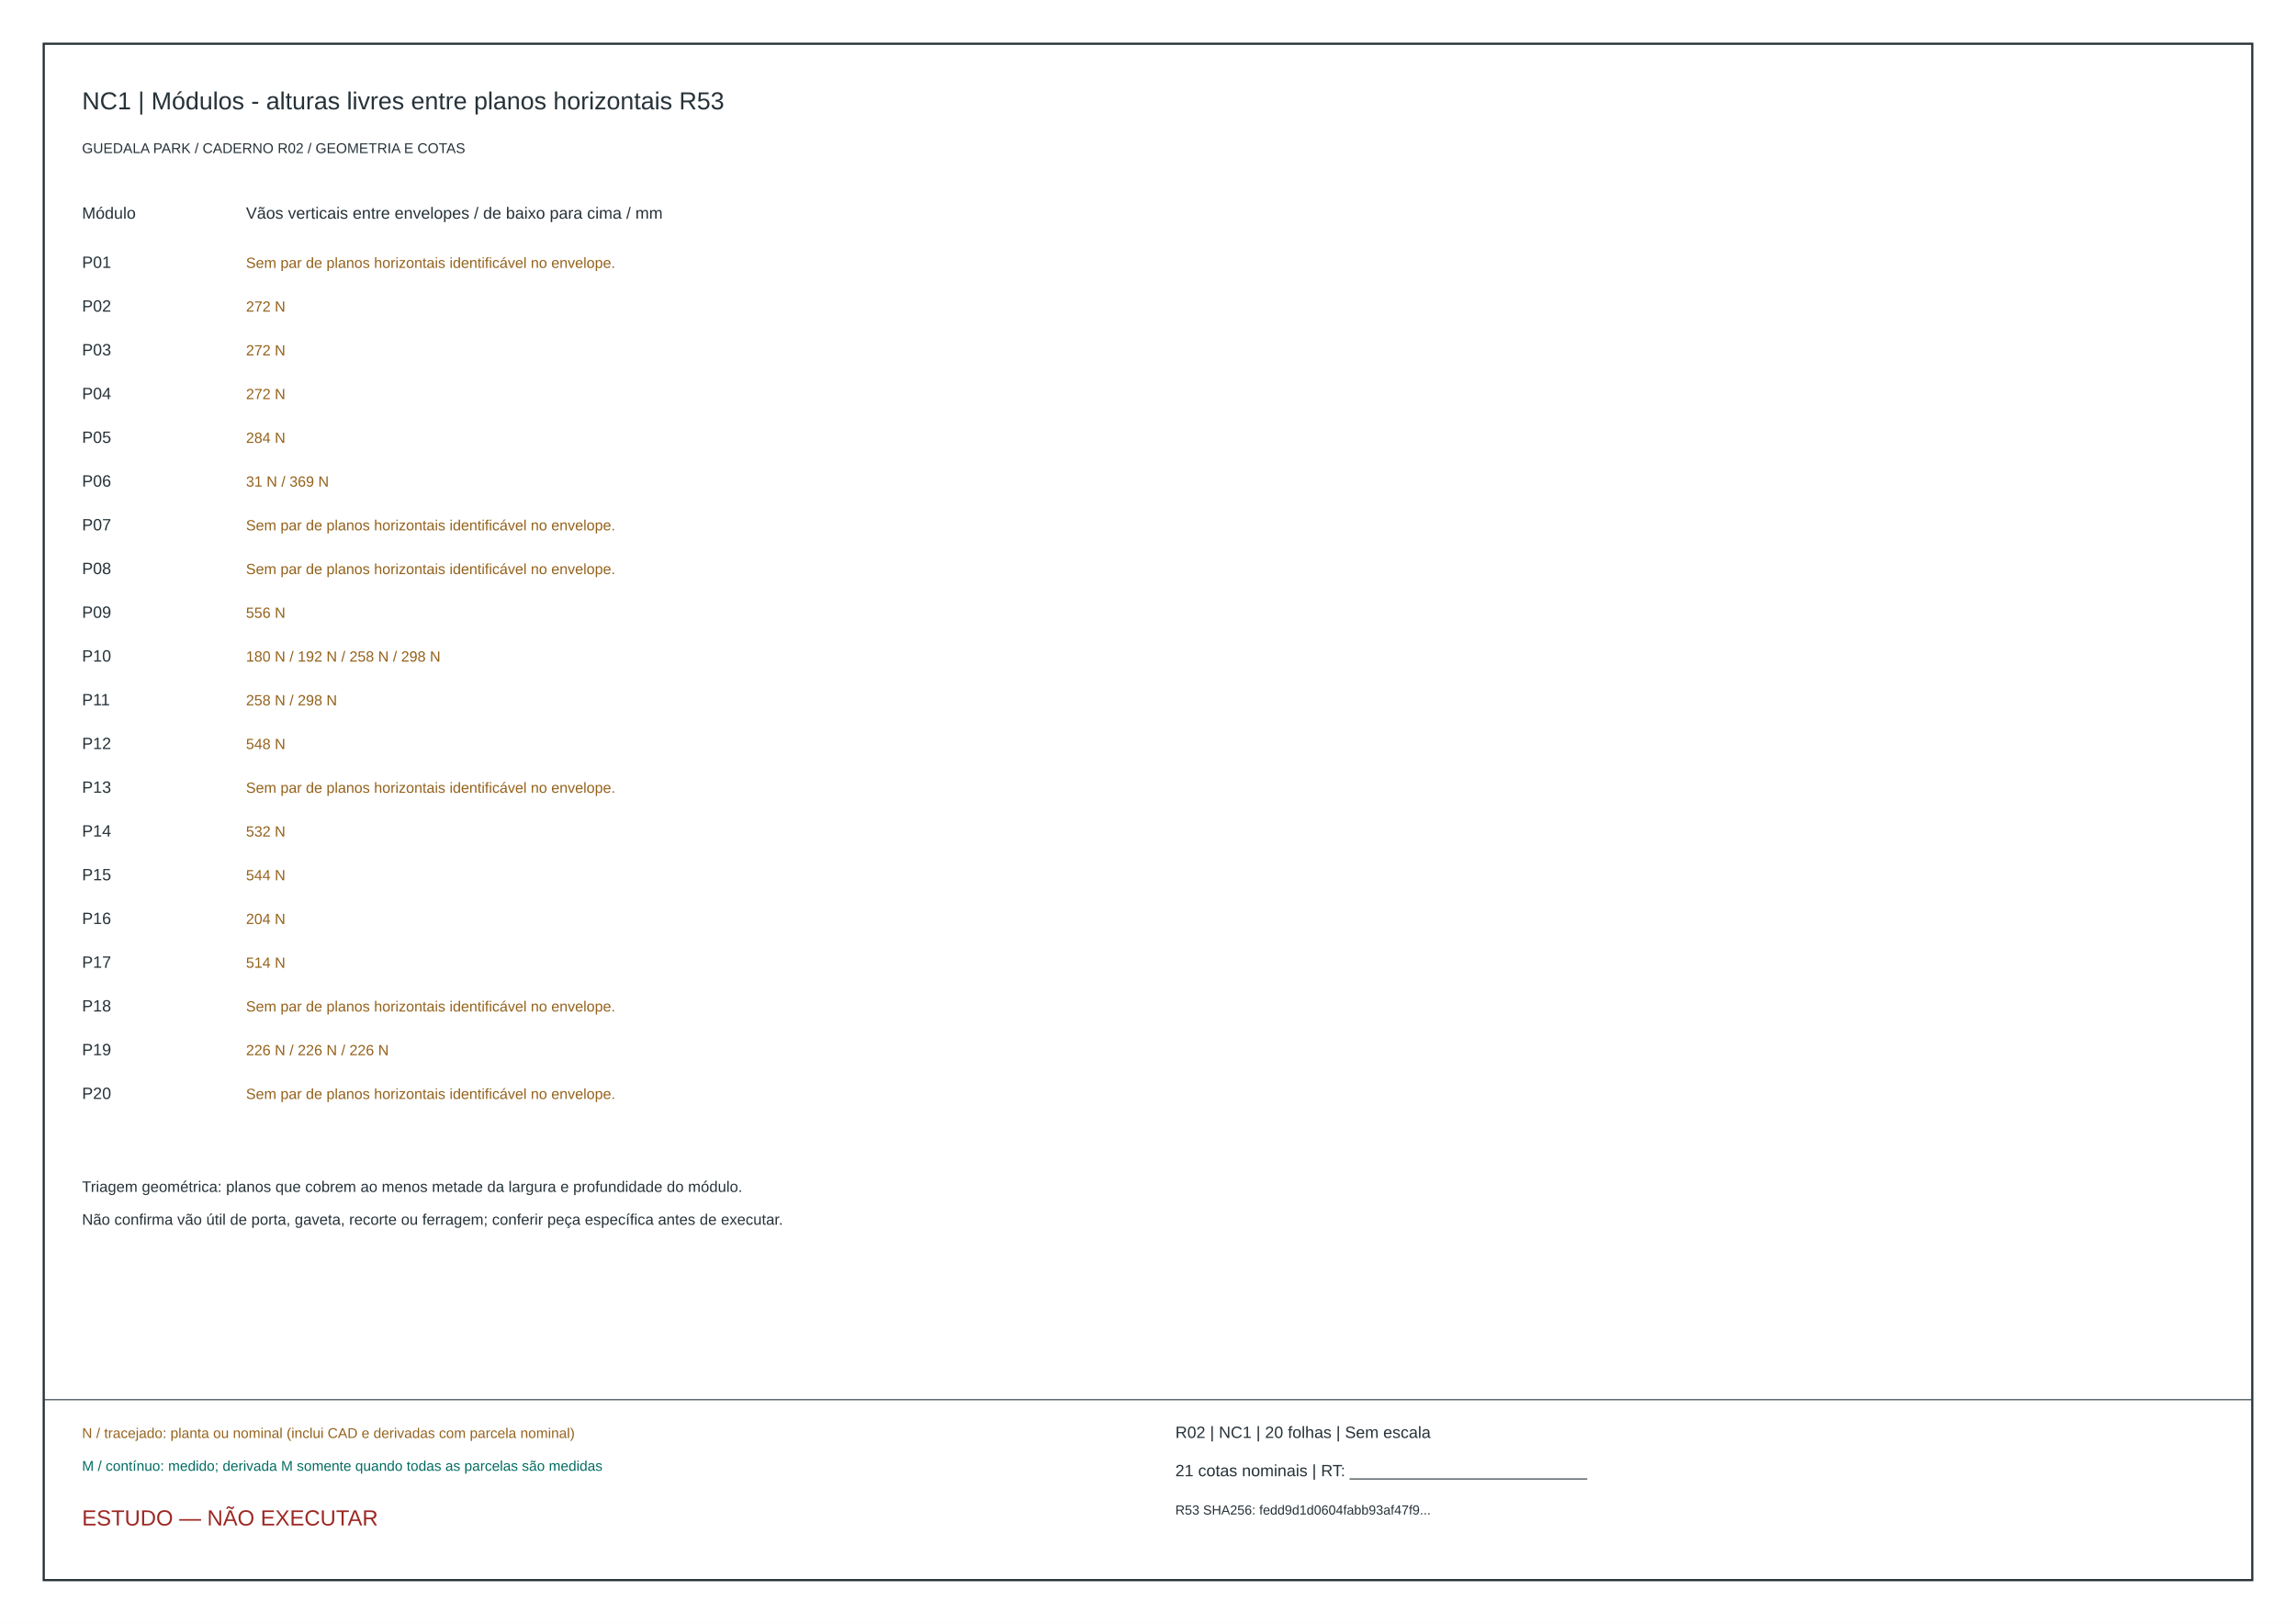
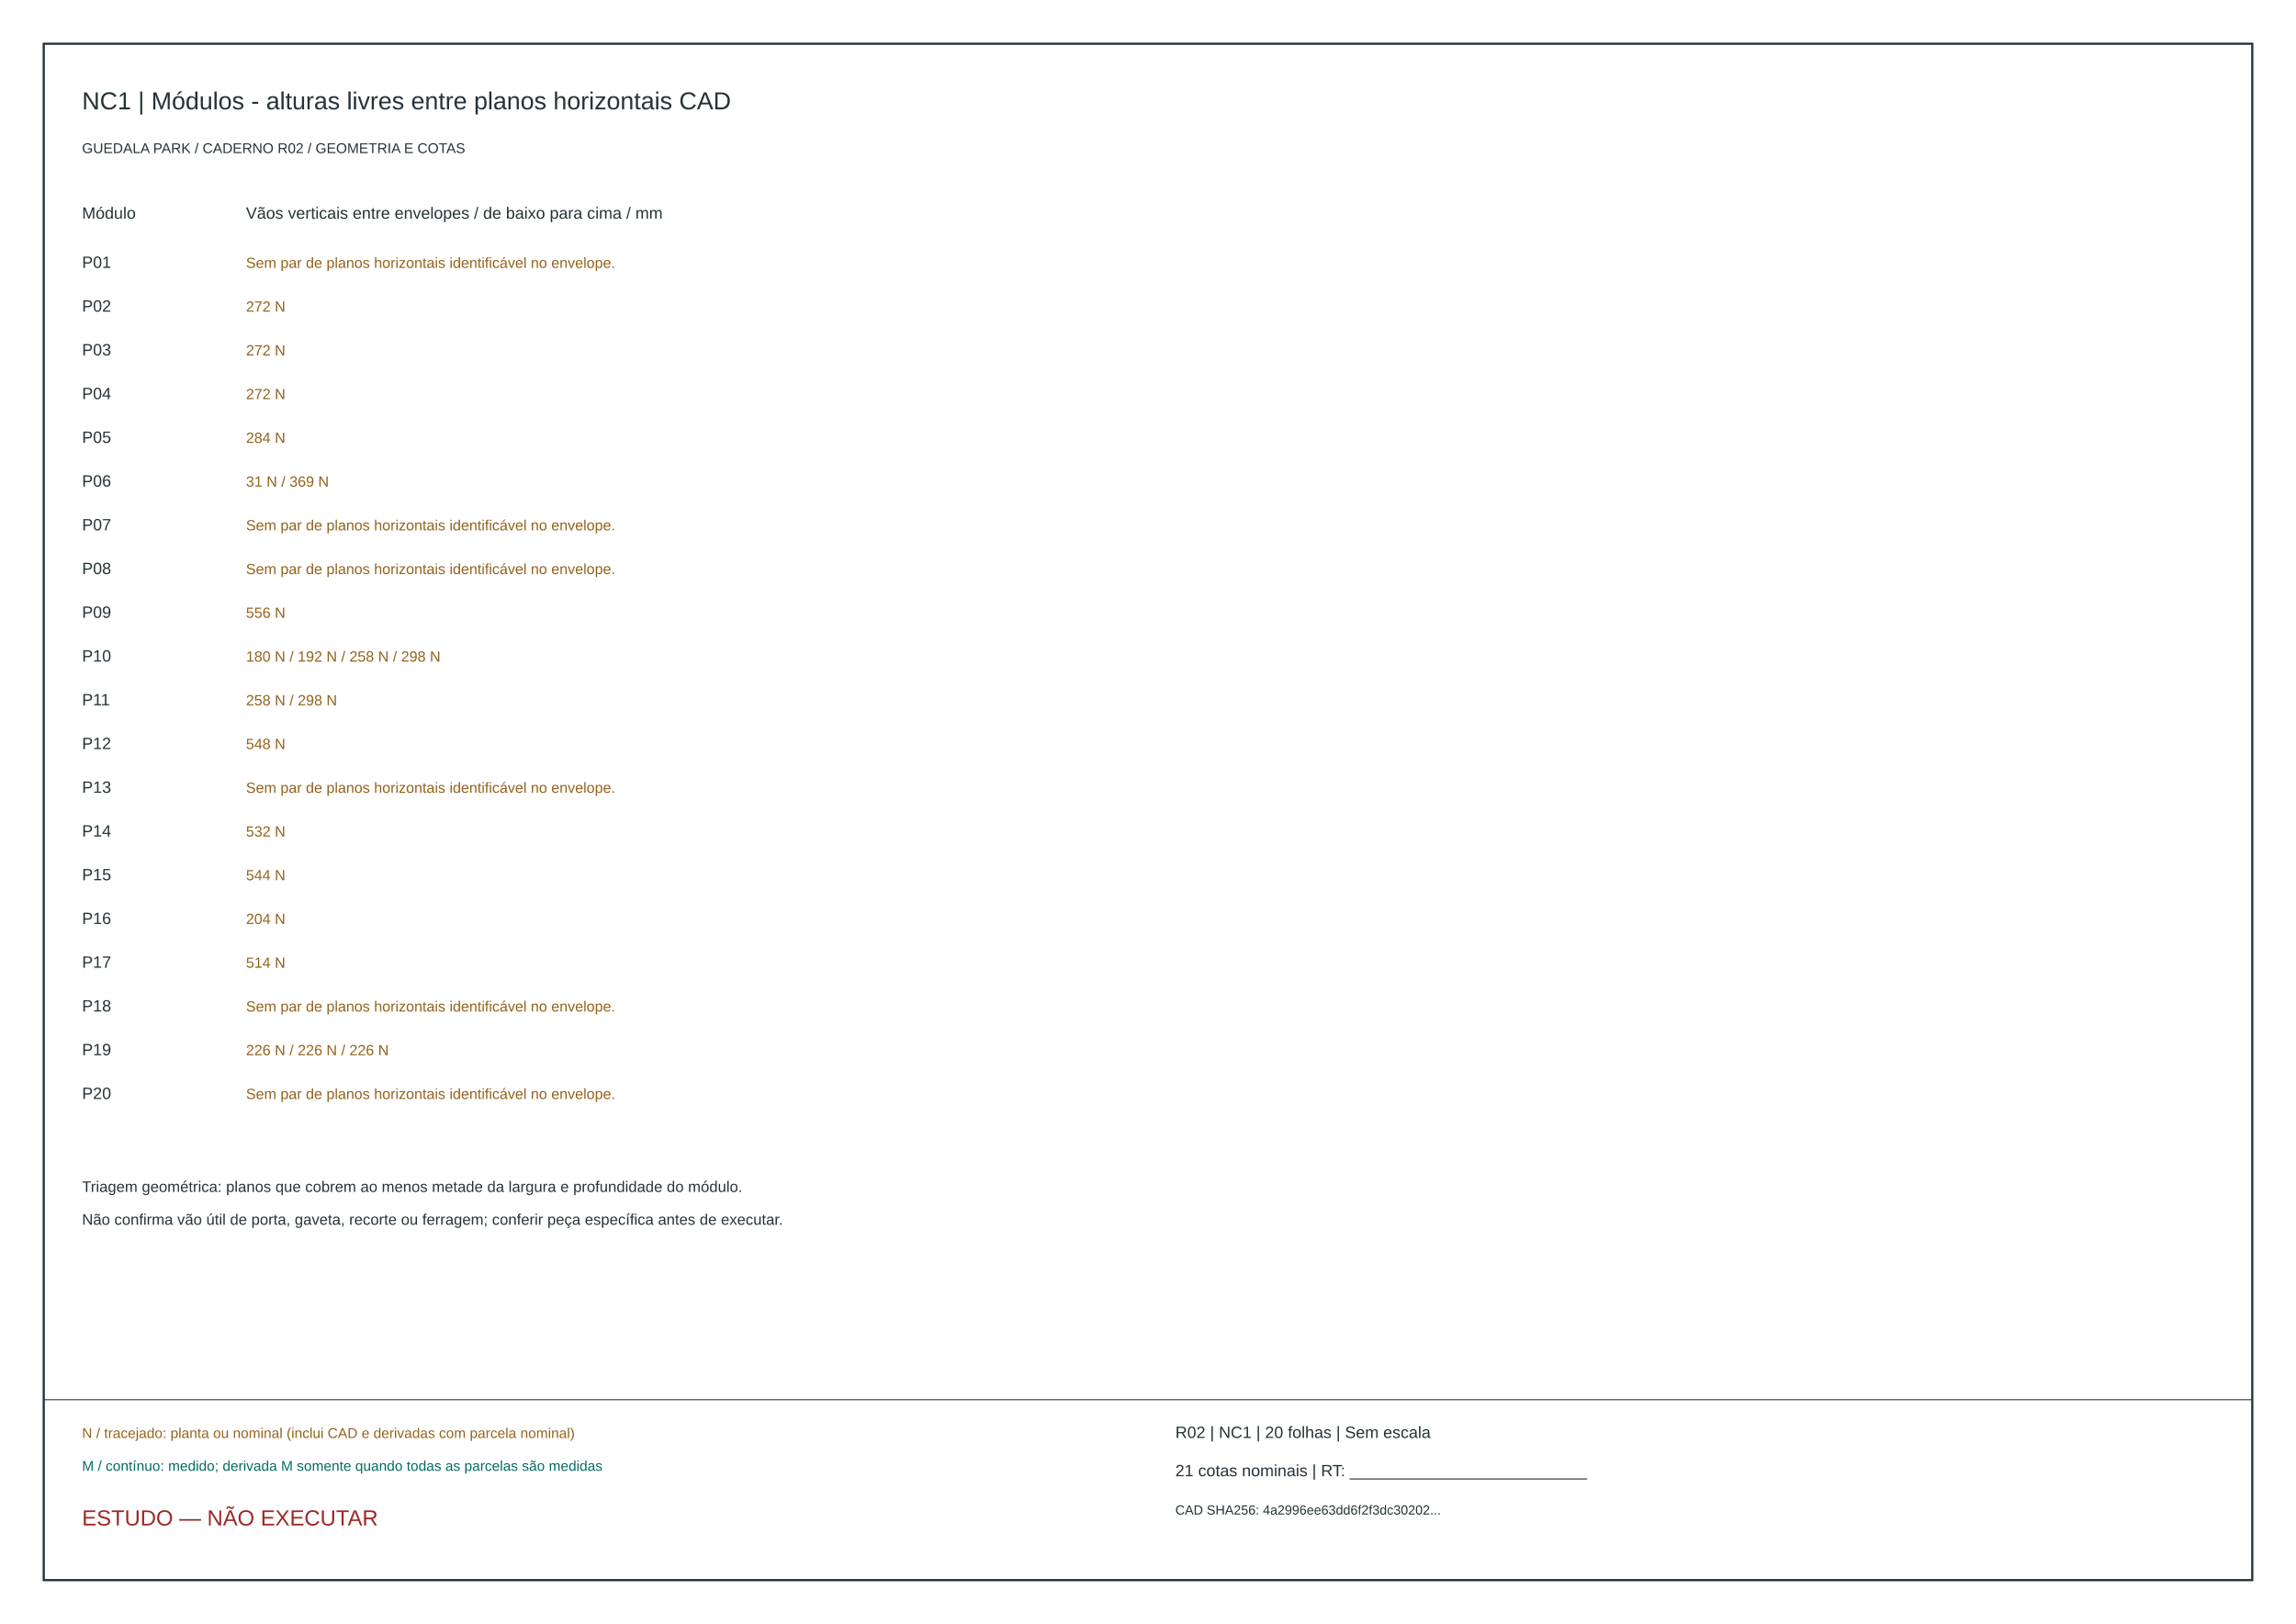
<svg xmlns="http://www.w3.org/2000/svg" width="420mm" height="297mm" viewBox="0 0 420 297">
  <rect width="420" height="297" fill="white" />
  <text x="15" y="40" font-family="Arial, sans-serif" font-size="3" fill="#263238">Módulo</text>
  <text x="45" y="40" font-family="Arial, sans-serif" font-size="3" fill="#263238">Vãos verticais entre envelopes / de baixo para cima / mm</text>
  <text x="15" y="49" font-family="Arial, sans-serif" font-size="3" fill="#263238">P01</text>
  <text x="45" y="49" font-family="Arial, sans-serif" font-size="2.7" fill="#94621c">Sem par de planos horizontais identificável no envelope.</text>
  <text x="15" y="57" font-family="Arial, sans-serif" font-size="3" fill="#263238">P02</text>
  <text x="45" y="57" font-family="Arial, sans-serif" font-size="2.7" fill="#94621c">272 N</text>
  <text x="15" y="65" font-family="Arial, sans-serif" font-size="3" fill="#263238">P03</text>
  <text x="45" y="65" font-family="Arial, sans-serif" font-size="2.7" fill="#94621c">272 N</text>
  <text x="15" y="73" font-family="Arial, sans-serif" font-size="3" fill="#263238">P04</text>
  <text x="45" y="73" font-family="Arial, sans-serif" font-size="2.7" fill="#94621c">272 N</text>
  <text x="15" y="81" font-family="Arial, sans-serif" font-size="3" fill="#263238">P05</text>
  <text x="45" y="81" font-family="Arial, sans-serif" font-size="2.7" fill="#94621c">284 N</text>
  <text x="15" y="89" font-family="Arial, sans-serif" font-size="3" fill="#263238">P06</text>
  <text x="45" y="89" font-family="Arial, sans-serif" font-size="2.7" fill="#94621c">31 N / 369 N</text>
  <text x="15" y="97" font-family="Arial, sans-serif" font-size="3" fill="#263238">P07</text>
  <text x="45" y="97" font-family="Arial, sans-serif" font-size="2.7" fill="#94621c">Sem par de planos horizontais identificável no envelope.</text>
  <text x="15" y="105" font-family="Arial, sans-serif" font-size="3" fill="#263238">P08</text>
  <text x="45" y="105" font-family="Arial, sans-serif" font-size="2.7" fill="#94621c">Sem par de planos horizontais identificável no envelope.</text>
  <text x="15" y="113" font-family="Arial, sans-serif" font-size="3" fill="#263238">P09</text>
  <text x="45" y="113" font-family="Arial, sans-serif" font-size="2.7" fill="#94621c">556 N</text>
  <text x="15" y="121" font-family="Arial, sans-serif" font-size="3" fill="#263238">P10</text>
  <text x="45" y="121" font-family="Arial, sans-serif" font-size="2.7" fill="#94621c">180 N / 192 N / 258 N / 298 N</text>
  <text x="15" y="129" font-family="Arial, sans-serif" font-size="3" fill="#263238">P11</text>
  <text x="45" y="129" font-family="Arial, sans-serif" font-size="2.7" fill="#94621c">258 N / 298 N</text>
  <text x="15" y="137" font-family="Arial, sans-serif" font-size="3" fill="#263238">P12</text>
  <text x="45" y="137" font-family="Arial, sans-serif" font-size="2.7" fill="#94621c">548 N</text>
  <text x="15" y="145" font-family="Arial, sans-serif" font-size="3" fill="#263238">P13</text>
  <text x="45" y="145" font-family="Arial, sans-serif" font-size="2.7" fill="#94621c">Sem par de planos horizontais identificável no envelope.</text>
  <text x="15" y="153" font-family="Arial, sans-serif" font-size="3" fill="#263238">P14</text>
  <text x="45" y="153" font-family="Arial, sans-serif" font-size="2.7" fill="#94621c">532 N</text>
  <text x="15" y="161" font-family="Arial, sans-serif" font-size="3" fill="#263238">P15</text>
  <text x="45" y="161" font-family="Arial, sans-serif" font-size="2.7" fill="#94621c">544 N</text>
  <text x="15" y="169" font-family="Arial, sans-serif" font-size="3" fill="#263238">P16</text>
  <text x="45" y="169" font-family="Arial, sans-serif" font-size="2.7" fill="#94621c">204 N</text>
  <text x="15" y="177" font-family="Arial, sans-serif" font-size="3" fill="#263238">P17</text>
  <text x="45" y="177" font-family="Arial, sans-serif" font-size="2.7" fill="#94621c">514 N</text>
  <text x="15" y="185" font-family="Arial, sans-serif" font-size="3" fill="#263238">P18</text>
  <text x="45" y="185" font-family="Arial, sans-serif" font-size="2.7" fill="#94621c">Sem par de planos horizontais identificável no envelope.</text>
  <text x="15" y="193" font-family="Arial, sans-serif" font-size="3" fill="#263238">P19</text>
  <text x="45" y="193" font-family="Arial, sans-serif" font-size="2.7" fill="#94621c">226 N / 226 N / 226 N</text>
  <text x="15" y="201" font-family="Arial, sans-serif" font-size="3" fill="#263238">P20</text>
  <text x="45" y="201" font-family="Arial, sans-serif" font-size="2.7" fill="#94621c">Sem par de planos horizontais identificável no envelope.</text>
  <text x="15" y="218" font-family="Arial, sans-serif" font-size="2.8" fill="#263238">Triagem geométrica: planos que cobrem ao menos metade da largura e profundidade do módulo.</text>
  <text x="15" y="224" font-family="Arial, sans-serif" font-size="2.8" fill="#263238">Não confirma vão útil de porta, gaveta, recorte ou ferragem; conferir peça específica antes de executar.</text>
  <rect x="8" y="8" width="404" height="281" stroke="#263238" fill="none" stroke-width="0.4" />
-   <text x="15" y="20" font-family="Arial, sans-serif" font-size="4.5" fill="#263238">NC1 | Módulos - alturas livres entre planos horizontais R53</text>
+   <text x="15" y="20" font-family="Arial, sans-serif" font-size="4.5" fill="#263238">NC1 | Módulos - alturas livres entre planos horizontais CAD</text>
  <text x="15" y="28" font-family="Arial, sans-serif" font-size="2.6" fill="#263238">GUEDALA PARK  /  CADERNO R02  /  GEOMETRIA E COTAS</text>
  <line x1="8" y1="256" x2="412" y2="256" stroke="#34434a" stroke-width="0.2" />
  <text x="15" y="263" font-family="Arial, sans-serif" font-size="2.6" fill="#94621c">N / tracejado: planta ou nominal (inclui CAD e derivadas com parcela nominal)</text>
  <text x="15" y="269" font-family="Arial, sans-serif" font-size="2.6" fill="#006b60">M / contínuo: medido; derivada M somente quando todas as parcelas são medidas</text>
  <text x="15" y="279" font-family="Arial, sans-serif" font-size="4" fill="#9d2925">ESTUDO — NÃO EXECUTAR</text>
  <text x="215" y="263" font-family="Arial, sans-serif" font-size="3" fill="#263238">R02 | NC1 | 20 folhas | Sem escala</text>
  <text x="215" y="270" font-family="Arial, sans-serif" font-size="3" fill="#263238">21 cotas nominais | RT: __________________________</text>
-   <text x="215" y="277" font-family="Arial, sans-serif" font-size="2.4" fill="#263238">R53 SHA256: fedd9d1d0604fabb93af47f9...</text>
+   <text x="215" y="277" font-family="Arial, sans-serif" font-size="2.4" fill="#263238">CAD SHA256: 4a2996ee63dd6f2f3dc30202...</text>
</svg>
